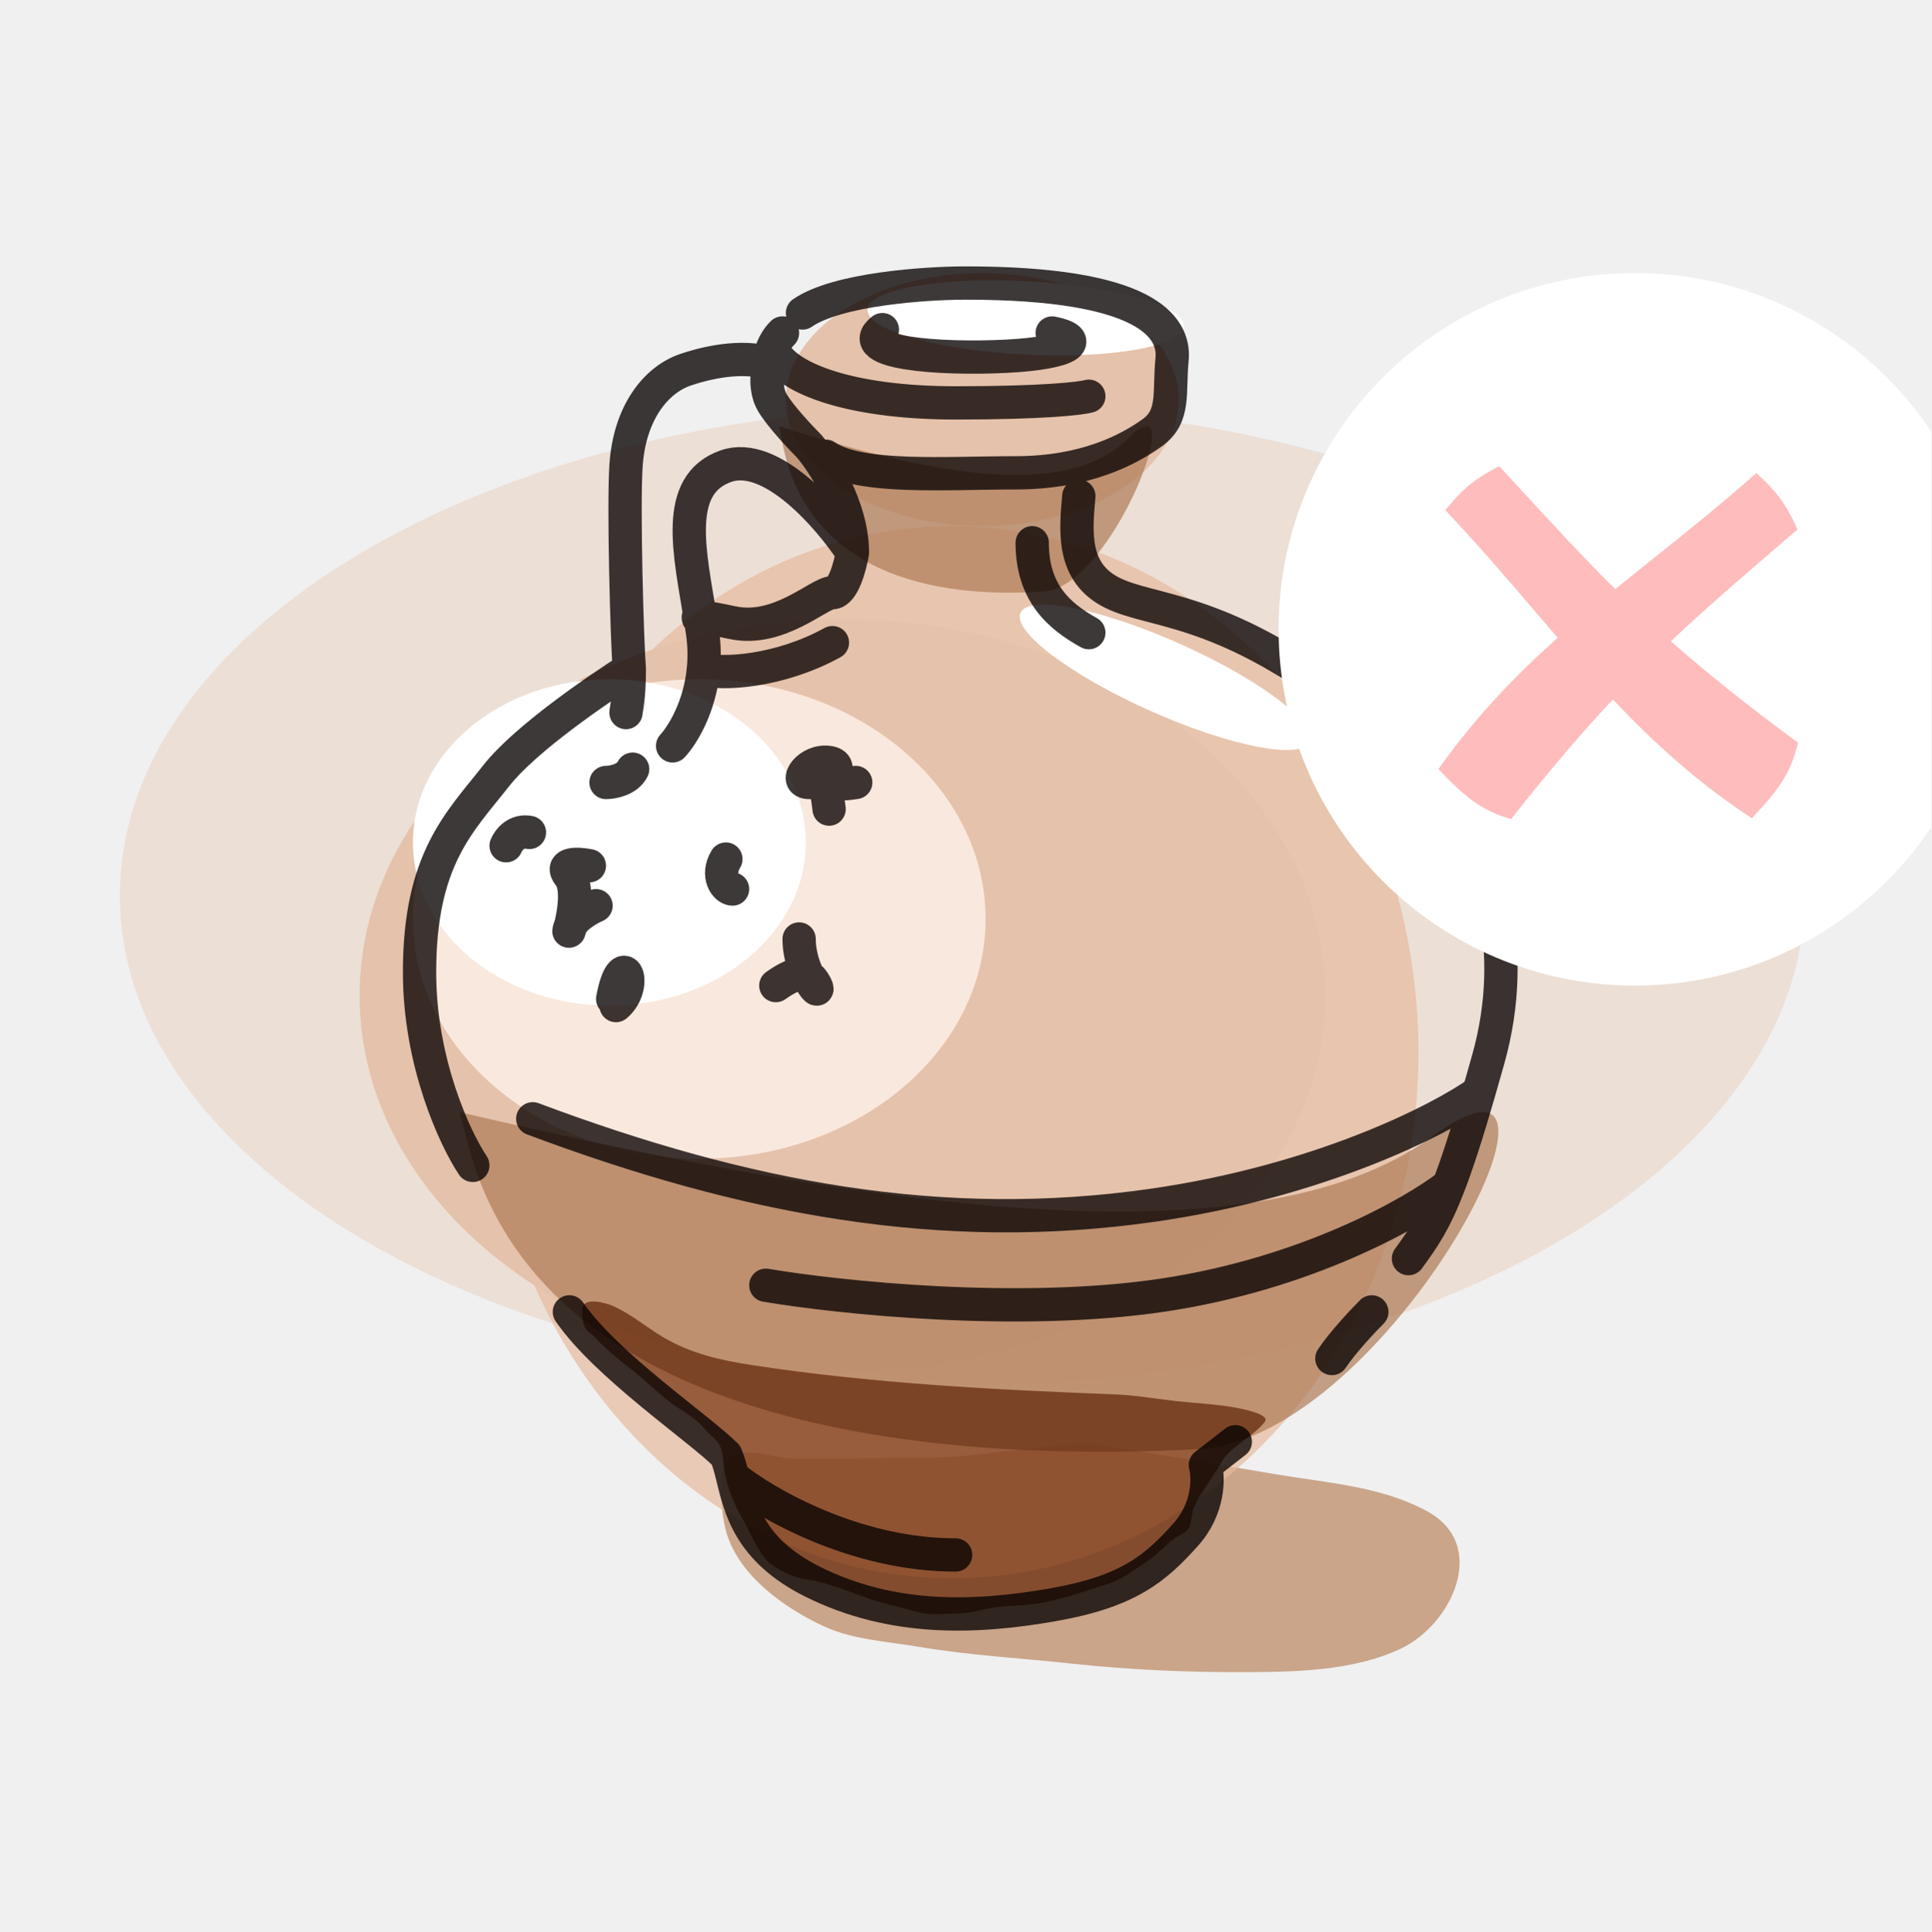
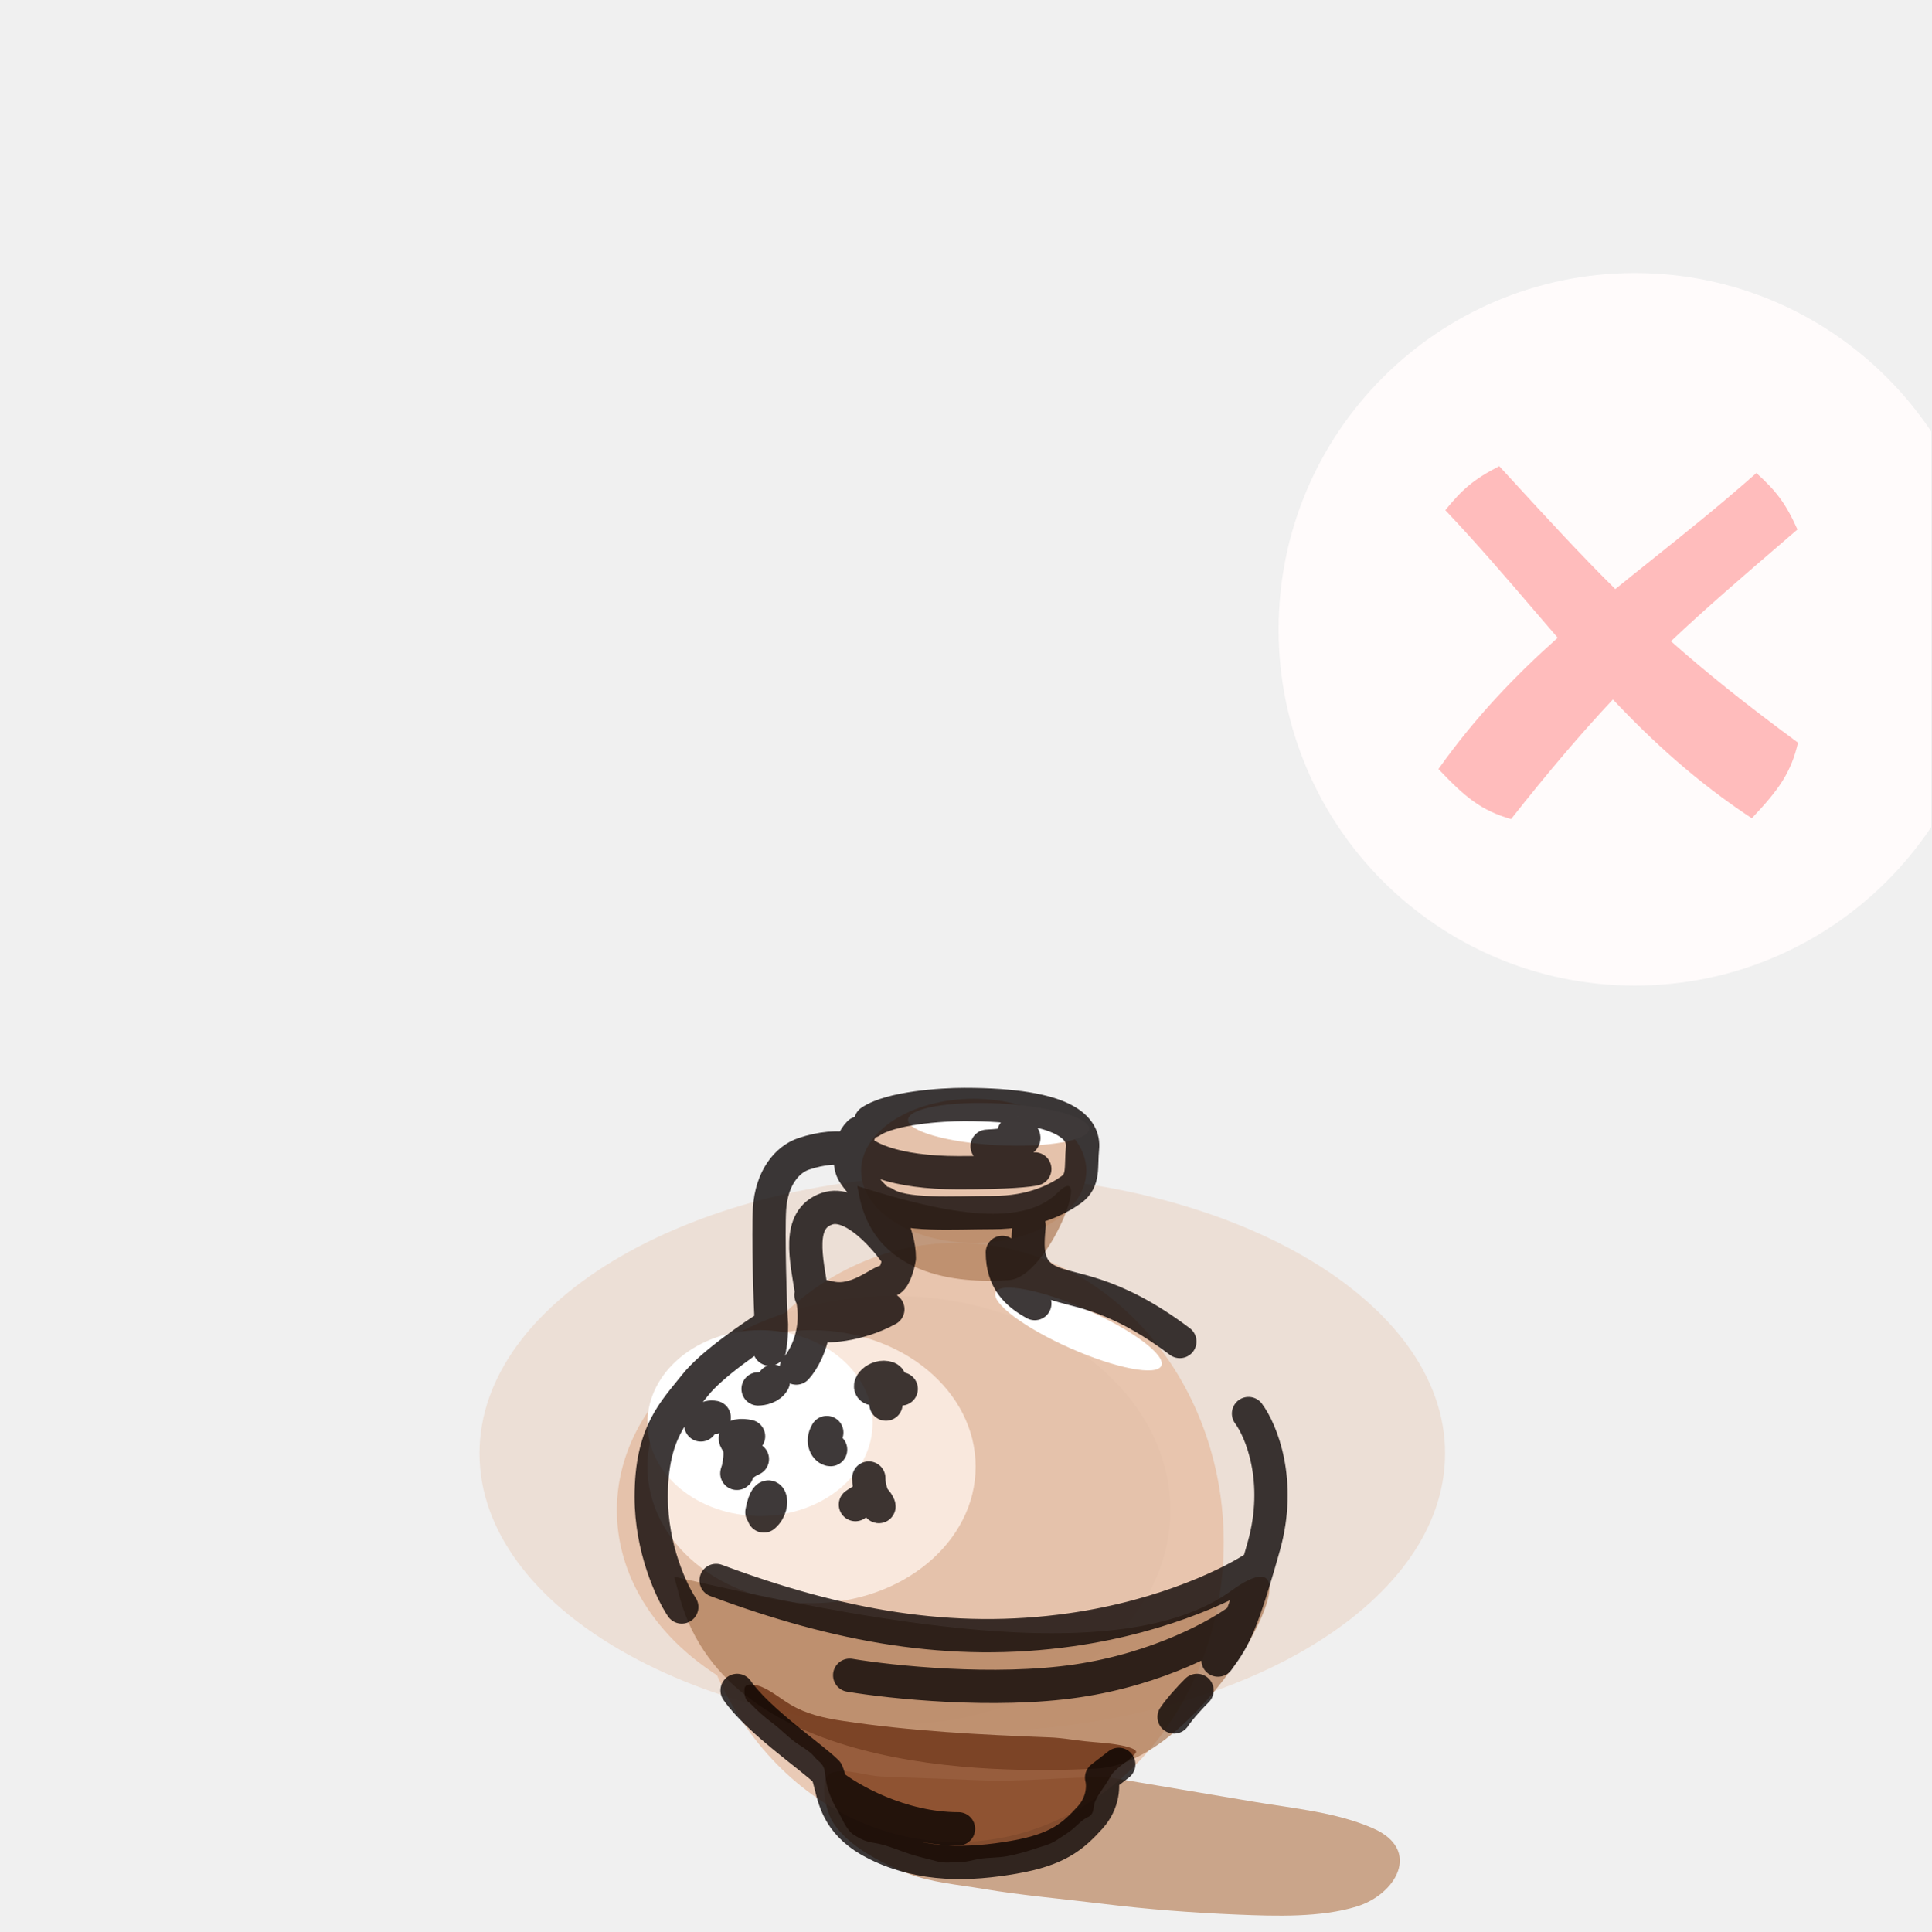
<svg xmlns="http://www.w3.org/2000/svg" width="290" height="290" viewBox="0 0 290 290" fill="none">
  <g clip-path="url(#clip0)">
-     <path opacity="0.8" d="M191.596 221.386L163.748 216.663C155.441 216.972 147.036 218.918 138.635 218.924C132.26 218.928 125.897 219.077 119.522 219.075C116.76 219.075 112.784 217.352 110.158 218.555C107.235 219.894 108.41 227.795 109.053 230.036C110.963 236.679 117.886 241.491 123.618 244.174C127.983 246.217 133.2 246.485 137.892 247.281C145.544 248.579 153.233 248.984 160.945 249.819C169.508 250.745 178.3 251.13 186.923 251.098C194.549 251.069 203.192 250.927 210.306 247.59C218.065 243.951 223.586 232.029 214.354 226.962C207.43 223.162 199.214 222.678 191.596 221.386Z" fill="#C09271" />
-     <ellipse opacity="0.7" cx="143" cy="158" rx="70" ry="79" fill="#E5B99C" />
-     <ellipse opacity="0.3" cx="144.5" cy="134.5" rx="126.5" ry="73.5" fill="#E5B99C" />
-     <ellipse cx="126.5" cy="149.5" rx="72.5" ry="56.5" fill="#E5C2AB" />
-     <ellipse cx="147.5" cy="60" rx="29.5" ry="19" fill="#E5C2AB" />
-     <ellipse cx="105" cy="138" rx="43" ry="36" fill="#F9E8DD" />
-     <ellipse cx="91.5" cy="126.5" rx="29.5" ry="24.5" fill="white" />
-     <ellipse cx="174.947" cy="101.708" rx="23.768" ry="5.5" transform="rotate(24.0458 174.947 101.708)" fill="white" />
-     <ellipse cx="154.024" cy="47.736" rx="23.768" ry="5.5" transform="rotate(2.99873 154.024 47.7359)" fill="white" />
-     <path opacity="0.7" d="M214.973 170.723C187.88 190.468 128.415 180.822 69 167L70 170.723C81.408 218.606 150.805 219.1 179.799 217.619C208.794 216.138 242.066 150.977 214.973 170.723Z" fill="#AE7A55" />
-     <path opacity="0.7" d="M169.401 65.825C159.675 75.504 138.329 70.775 117 64L117.359 65.825C121.454 89.297 146.366 89.539 156.774 88.813C167.182 88.087 179.126 56.146 169.401 65.825Z" fill="#AE7A55" />
+     <circle cx="245.5" cy="94.5" r="53.5" fill="#FFFBFB" />
+     <path fill-rule="evenodd" clip-rule="evenodd" d="M263.059 122.88C267.155 118.537 268.923 116.063 270 111.525C262.213 105.801 256.174 100.943 250.915 96.289C256.142 91.344 261.56 86.688 268.078 81.087C268.68 80.569 269.292 80.043 269.915 79.507C268.1 75.463 266.675 73.704 263.748 71.033C258.31 75.838 253.067 80.031 248.025 84.063C246.175 85.542 244.353 87 242.557 88.459C237.439 83.395 232.598 78.125 226.775 71.786C226.236 71.2 225.69 70.605 225.134 70C221.218 72.012 219.544 73.53 217.035 76.605C222.022 81.887 226.396 86.998 230.603 91.914C231.714 93.213 232.813 94.498 233.91 95.769C227.558 101.435 221.585 107.622 216 115.485C220.109 119.816 222.475 121.711 226.909 123C232.659 115.704 237.551 109.993 242.2 105.035C248.242 111.436 254.776 117.407 263.059 122.88Z" fill="#FFBCBC" />
+     <path opacity="0.8" d="M188.343 270.568L166.575 266.899C160.141 266.793 153.687 267.625 147.169 267.342C142.223 267.126 137.292 266.994 132.346 266.776C130.203 266.681 127.059 265.554 125.063 266.157C122.842 266.827 124.024 271.413 124.601 272.724C126.311 276.611 131.847 279.616 136.387 281.355C139.844 282.679 143.9 283.012 147.568 283.63C153.549 284.638 159.529 285.134 165.541 285.877C172.216 286.703 179.05 287.225 185.739 287.501C191.654 287.745 198.355 287.958 203.76 286.282C209.655 284.453 213.528 277.783 206.191 274.553C200.689 272.13 194.298 271.571 188.343 270.568Z" fill="#C09271" />
+     <ellipse opacity="0.7" cx="143.641" cy="231.63" rx="40.119" ry="44.99" fill="#E5B99C" />
+     <ellipse opacity="0.3" cx="144.5" cy="218.247" rx="72.5" ry="41.857" fill="#E5B99C" />
+     <ellipse cx="134.184" cy="226.79" rx="41.551" ry="32.176" fill="#E5C2AB" />
+     <ellipse cx="146.219" cy="175.82" rx="16.907" ry="10.82" fill="#E5C2AB" />
+     <ellipse cx="121.862" cy="220.24" rx="24.644" ry="20.502" fill="#F9E8DD" />
+     <ellipse cx="114.124" cy="213.691" rx="16.907" ry="13.953" fill="white" />
+     <ellipse rx="13.608" ry="3.136" transform="matrix(0.91418 0.405308 -0.409632 0.912251 161.95 199.572)" fill="white" />
+     <ellipse rx="13.622" ry="3.132" transform="matrix(0.998648 0.051983 -0.0526467 0.998613 149.959 168.836)" fill="white" />
+     <path opacity="0.7" d="M184.89 238.876C169.362 250.121 135.282 244.627 101.229 236.756L101.803 238.876C108.341 266.145 148.114 266.426 164.731 265.582C181.349 264.739 200.418 227.631 184.89 238.876Z" fill="#AE7A55" />
+     <path opacity="0.7" d="M158.771 179.137C153.197 184.65 140.963 181.957 128.739 178.098L128.945 179.137C131.292 192.505 145.569 192.642 151.535 192.229C157.5 191.815 164.345 173.625 158.771 179.137Z" fill="#AE7A55" />
    <g style="mix-blend-mode:multiply">
-       <path d="M94.805 205.636C92.623 204 90.689 202.27 88.817 200.295C87.511 199.616 87.357 197.969 87.431 196.625C87.543 194.615 90.997 195.677 91.906 196.057C94.601 197.185 96.993 199.26 99.5 200.752C103.716 203.263 108.189 204.27 113.017 205.006C130.997 207.749 149.21 208.688 167.372 209.386C170.508 209.507 173.501 210.047 176.604 210.394C179.587 210.728 182.542 210.825 185.505 211.371C185.923 211.448 190.857 212.309 189.932 213.498C188.003 215.979 184.789 217.028 183.221 219.879C182.024 222.055 180.434 223.885 179.377 226.118C178.688 227.572 179.255 229.578 177.47 230.371C175.906 231.067 174.661 232.545 173.374 233.617C172.08 234.695 170.631 235.51 169.246 236.469C167.474 237.696 165.185 238.166 163.181 238.863C161 239.622 158.582 240.265 156.312 240.707C153.878 241.18 151.388 241.026 148.954 241.431C147.099 241.74 145.778 242.282 143.85 242.282C142.036 242.282 139.801 242.619 138.036 242.125C136.015 241.559 133.977 241.108 131.955 240.518C128.553 239.524 125.009 237.794 121.525 237.241C119.325 236.891 118.05 236.347 116.137 235.129C114.04 233.795 112.88 230.447 111.662 228.386C110.253 226.001 109.085 223.083 108.716 220.32C108.581 219.309 108.547 218.115 108.133 217.185C107.647 216.091 106.459 215.408 105.739 214.491C104.429 212.824 102.012 211.652 100.335 210.347C98.419 208.857 96.76 207.103 94.805 205.636Z" fill="#A57655" />
+       <path d="M116.018 258.758C114.768 257.827 113.66 256.841 112.587 255.717C111.838 255.33 111.75 254.392 111.793 253.626C111.857 252.482 113.836 253.087 114.357 253.303C115.901 253.946 117.273 255.127 118.709 255.977C121.125 257.407 123.689 257.98 126.456 258.4C136.761 259.962 147.199 260.496 157.608 260.894C159.405 260.963 161.121 261.271 162.899 261.468C164.609 261.658 166.302 261.713 168.001 262.024C168.24 262.068 171.068 262.559 170.538 263.236C169.432 264.648 167.59 265.246 166.692 266.869C166.006 268.109 165.094 269.151 164.488 270.422C164.094 271.251 164.419 272.393 163.396 272.845C162.499 273.241 161.785 274.083 161.048 274.693C160.307 275.307 159.476 275.771 158.682 276.317C157.667 277.016 156.355 277.284 155.206 277.681C153.956 278.113 152.571 278.479 151.269 278.731C149.874 279 148.448 278.912 147.053 279.143C145.99 279.319 145.232 279.628 144.127 279.628C143.087 279.628 141.807 279.82 140.795 279.538C139.637 279.216 138.469 278.959 137.31 278.623C135.36 278.057 133.329 277.072 131.332 276.757C130.072 276.558 129.341 276.248 128.244 275.554C127.043 274.795 126.378 272.888 125.68 271.714C124.872 270.356 124.203 268.694 123.991 267.121C123.914 266.545 123.894 265.865 123.657 265.335C123.379 264.712 122.698 264.323 122.285 263.801C121.534 262.852 120.149 262.184 119.188 261.441C118.09 260.592 117.139 259.594 116.018 258.758Z" fill="#A57655" />
    </g>
    <g style="mix-blend-mode:multiply">
-       <path d="M124 68.5C129 72 142 71 152.5 71C163 71 169.5 67.5 173 65C176.5 62.5 175.5 59 176 54C176.5 49 172 42.5 145 42.5C139 42.5 125.7 43.4 120.5 47M162 74.5C161.5 80 161 86 167 89C173 92 183 91 201.5 105M219.5 124C222.833 128.5 228.3 141.8 223.5 159C223 160.791 222.528 162.454 222.08 164M211.5 189C213.8 185.838 215.439 183.502 217.557 178M206 197C204.667 198.333 201.6 201.6 200 204M185.5 216.5L181 220C181.5 221.833 181.6 226.5 178 230.5C173.5 235.5 169.5 239 158 241C146.5 243 134 243.5 122 237.5C112.489 232.744 111.144 226.418 110 221.758M85.5 197C91 205 105 214.5 109 218.5C109.415 219.433 109.701 220.539 110 221.758M71 175C68.333 171 63 159.6 63 146C63 129 69 123.5 74.5 116.5C78.9 110.9 89.833 103.5 94.5 100.5M94.5 100.5C94.5 104.9 94 106.667 94 107M94.5 100.5C94.167 96.333 93.6 76.4 94 70C94.5 62 98.5 57 103 55.5C107.5 54 112 53.5 115.5 54.5M115.5 54.5C115.167 55.667 114.8 58.5 116 60.5C117.2 62.5 120.167 65.667 121.5 67C123.667 69.5 128 76.2 128 83M115.5 54.5C115.5 54.04 115.622 53.205 116 52.279M117.5 50C116.783 50.717 116.307 51.528 116 52.279M101 112C102.536 110.336 105.075 106.155 105.626 100.5M128 83C124.5 77.667 115.8 67.6 109 70C101.037 72.81 103.606 83.081 105.195 93M128 83C127.667 85 126.6 89 125 89C123 89 117 95 110 93.5C104.4 92.3 104.463 92.667 105.195 93M105.195 93C105.302 93.669 105.405 94.337 105.5 95C105.778 96.949 105.793 98.792 105.626 100.5M80 168C112 180 141.5 185.5 173 181C198.2 177.4 216.22 168.167 222.08 164M222.08 164C220.244 170.343 218.816 174.731 217.557 178M217.557 178C212.205 182.167 196.1 191.3 174.5 194.5C152.9 197.7 125.833 194.833 115 193M110 221.758C114.833 225.672 128.3 233.5 143.5 233.5M155 81.5C155 89 159 92.5 163.5 95M116 52.279C117.5 56.5 127 60.5 143.5 60.5C156.7 60.5 162.333 59.833 163.5 59.5M158 50C163 51 161 53 151 53.5C141 54 128 53 132.5 49.5M76 127C76.333 126.167 77.5 124.6 79.5 125M109 129C107.5 131.5 109 133.5 110 133.5M105.626 100.5C108.418 101.333 117 100.9 125 96.5M116.5 148C120 145.5 121.5 146 122.5 148C123.5 150 120 146 120 141M92.5 151C96 148 93.5 142 92 150M91 117.5C92 117.5 94.2 117.1 95 115.5M89.5 136C88.333 136.5 85.9 137.9 85.5 139.5C85 141.5 87.5 134 85.5 131.5C83.9 129.5 86.833 129.667 88.5 130M124.5 121.5C124 117.5 124 117.5 121.5 117.5C119 117.5 121.5 114 124.5 114.5C127.5 115 122.5 118.5 128.5 117.5" stroke="#3E3939" stroke-width="5" stroke-linecap="round" stroke-linejoin="round" />
+       <path d="M132.751 180.661C135.617 182.654 143.067 182.085 149.085 182.085C155.103 182.085 158.828 180.091 160.834 178.668C162.84 177.244 162.267 175.251 162.553 172.403C162.84 169.556 160.261 165.854 144.787 165.854C141.348 165.854 133.725 166.367 130.745 168.417M154.53 184.078C154.243 187.21 153.957 190.627 157.395 192.335C160.834 194.044 166.565 193.474 177.168 201.447M187.484 212.268C189.395 214.83 192.528 222.404 189.777 232.2C189.49 233.22 189.22 234.166 188.963 235.047M182.899 249.284C184.217 247.483 185.157 246.153 186.371 243.02M179.747 253.84C178.983 254.6 177.225 256.46 176.308 257.827M167.998 264.945L165.419 266.938C165.706 267.983 165.763 270.64 163.7 272.918C161.121 275.766 158.828 277.759 152.237 278.898C145.646 280.037 138.482 280.321 131.605 276.905C126.154 274.196 125.383 270.594 124.727 267.94M110.686 253.84C113.838 258.396 121.862 263.806 124.154 266.084C124.392 266.616 124.556 267.245 124.727 267.94M102.376 241.311C100.847 239.034 97.79 232.541 97.79 224.796C97.79 215.115 101.229 211.983 104.381 207.996C106.903 204.807 113.169 200.593 115.844 198.885M115.844 198.885C115.844 201.39 115.557 202.396 115.557 202.586M115.844 198.885C115.653 196.512 115.328 185.16 115.557 181.515C115.844 176.959 118.136 174.112 120.715 173.258C123.294 172.403 125.874 172.119 127.879 172.688M127.879 172.688C127.688 173.353 127.478 174.966 128.166 176.105C128.854 177.244 130.554 179.047 131.318 179.807C132.56 181.23 135.043 185.046 135.043 188.919M127.879 172.688C127.879 172.426 127.949 171.95 128.166 171.423M129.026 170.125C128.615 170.534 128.342 170.995 128.166 171.423M119.569 205.434C120.45 204.486 121.905 202.105 122.221 198.885M135.043 188.919C133.038 185.881 128.051 180.148 124.154 181.515C119.59 183.116 121.063 188.964 121.974 194.613M135.043 188.919C134.852 190.058 134.241 192.335 133.324 192.335C132.178 192.335 128.739 195.752 124.727 194.898C121.518 194.215 121.554 194.424 121.974 194.613M121.974 194.613C122.035 194.994 122.094 195.375 122.148 195.752C122.308 196.862 122.316 197.912 122.221 198.885M107.534 237.325C125.874 244.159 142.781 247.291 160.834 244.728C175.277 242.678 185.605 237.42 188.963 235.047M188.963 235.047C187.91 238.659 187.092 241.158 186.371 243.02M186.371 243.02C183.303 245.393 174.073 250.594 161.694 252.417C149.314 254.239 133.802 252.606 127.593 251.562M124.727 267.94C127.497 270.169 135.215 274.627 143.927 274.627M150.518 188.064C150.518 192.335 152.81 194.329 155.389 195.752M128.166 171.423C129.026 173.827 134.47 176.105 143.927 176.105C151.492 176.105 154.721 175.725 155.389 175.536M152.237 170.125C155.103 170.695 153.957 171.834 148.225 172.119M105.241 213.976C105.432 213.501 106.101 212.609 107.247 212.837M124.154 215.115C123.294 216.539 124.154 217.678 124.727 217.678M122.221 198.885C123.82 199.359 128.739 199.112 133.324 196.607M128.453 225.935C130.459 224.512 131.318 224.796 131.891 225.935C132.464 227.074 130.459 224.796 130.459 221.949M114.698 227.644C116.704 225.935 115.271 222.518 114.411 227.074M113.838 208.566C114.411 208.566 115.672 208.338 116.13 207.427M112.978 219.101C112.31 219.386 110.915 220.183 110.686 221.095C110.399 222.234 111.832 217.962 110.686 216.539C109.769 215.4 111.45 215.495 112.405 215.684M133.038 210.844C132.751 208.566 132.751 208.566 131.318 208.566C129.885 208.566 131.318 206.573 133.038 206.857C134.757 207.142 131.891 209.135 135.33 208.566" stroke="#3E3939" stroke-width="5" stroke-linecap="round" stroke-linejoin="round" />
    </g>
-     <circle cx="245.5" cy="94.5" r="53.5" fill="white" />
-     <path fill-rule="evenodd" clip-rule="evenodd" d="M263.059 122.88C267.155 118.537 268.923 116.063 270 111.525C262.213 105.801 256.174 100.943 250.915 96.289C256.142 91.344 261.56 86.688 268.078 81.087C268.68 80.569 269.292 80.043 269.915 79.507C268.1 75.463 266.675 73.704 263.748 71.033C258.31 75.838 253.067 80.031 248.025 84.063C246.175 85.542 244.353 87 242.557 88.459C237.439 83.395 232.598 78.125 226.775 71.786C226.236 71.2 225.69 70.605 225.134 70C221.218 72.012 219.544 73.53 217.035 76.605C222.022 81.887 226.396 86.998 230.603 91.914C231.714 93.213 232.813 94.498 233.91 95.769C227.558 101.435 221.585 107.622 216 115.485C220.109 119.816 222.475 121.711 226.909 123C232.659 115.704 237.551 109.993 242.2 105.035C248.242 111.436 254.776 117.407 263.059 122.88Z" fill="#FFBCBC" />
  </g>
  <defs>
    <clipPath id="clip0">
      <rect width="290" height="290" fill="white" />
    </clipPath>
  </defs>
</svg>
